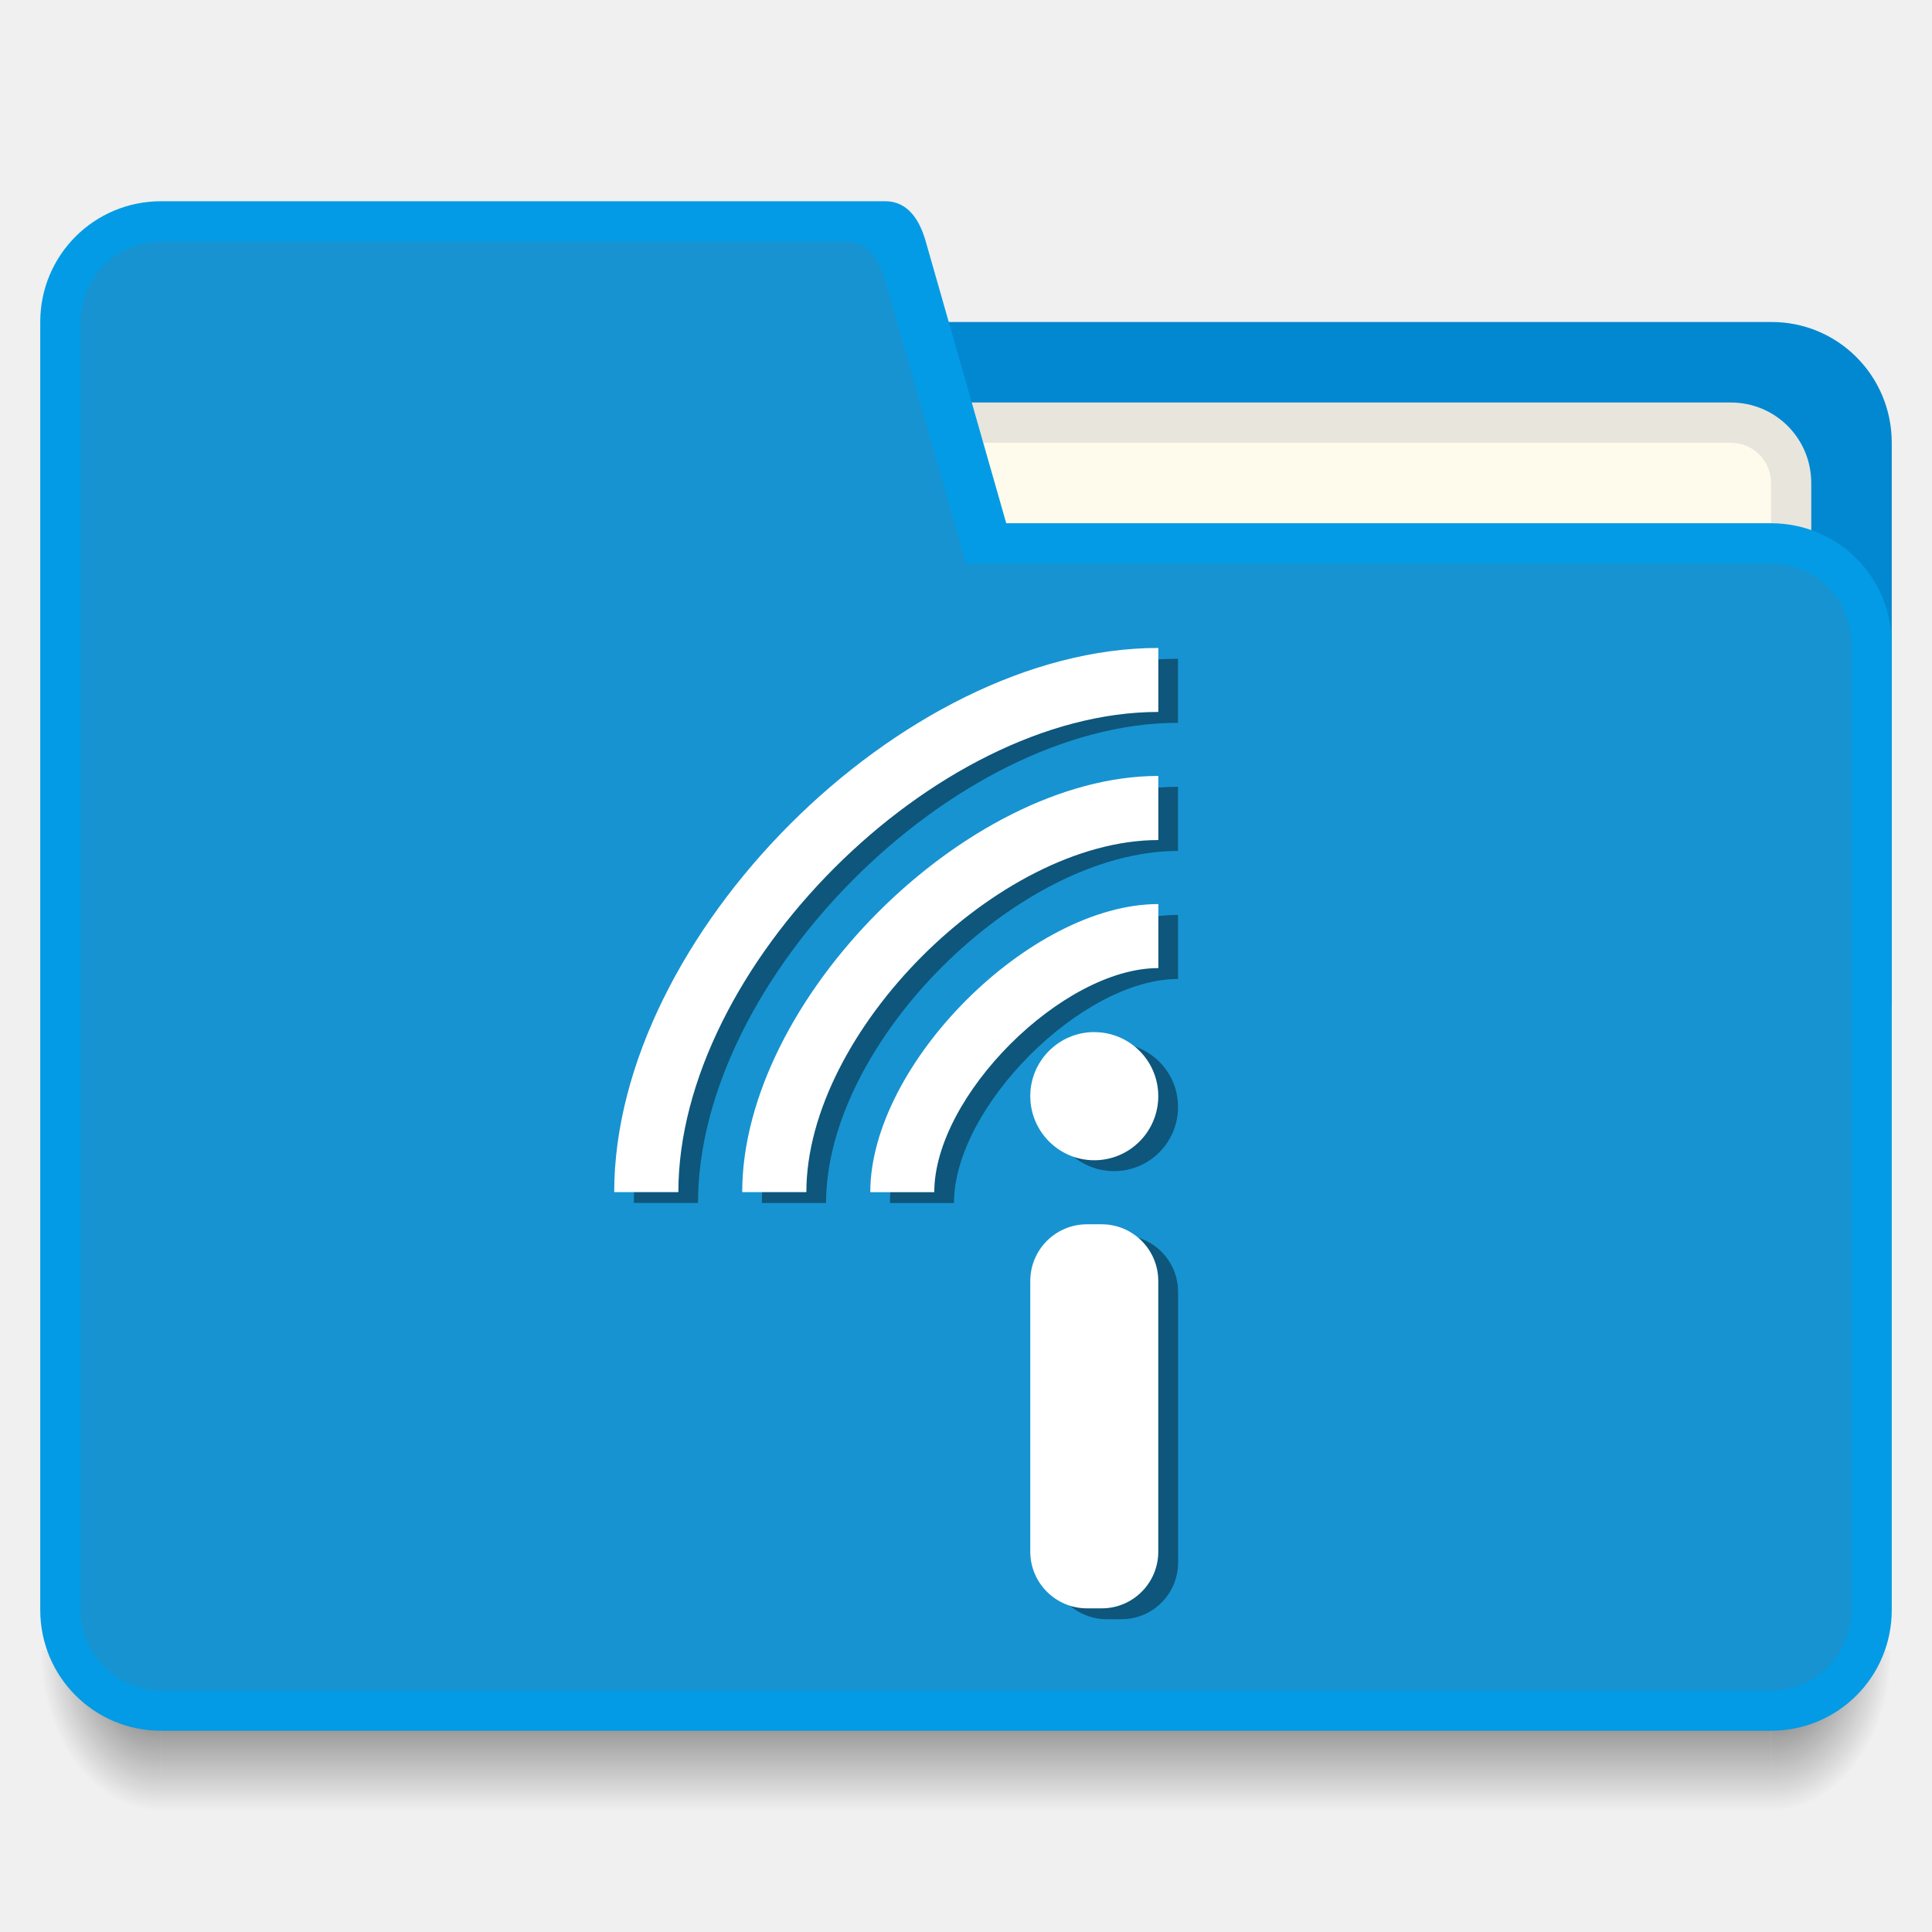
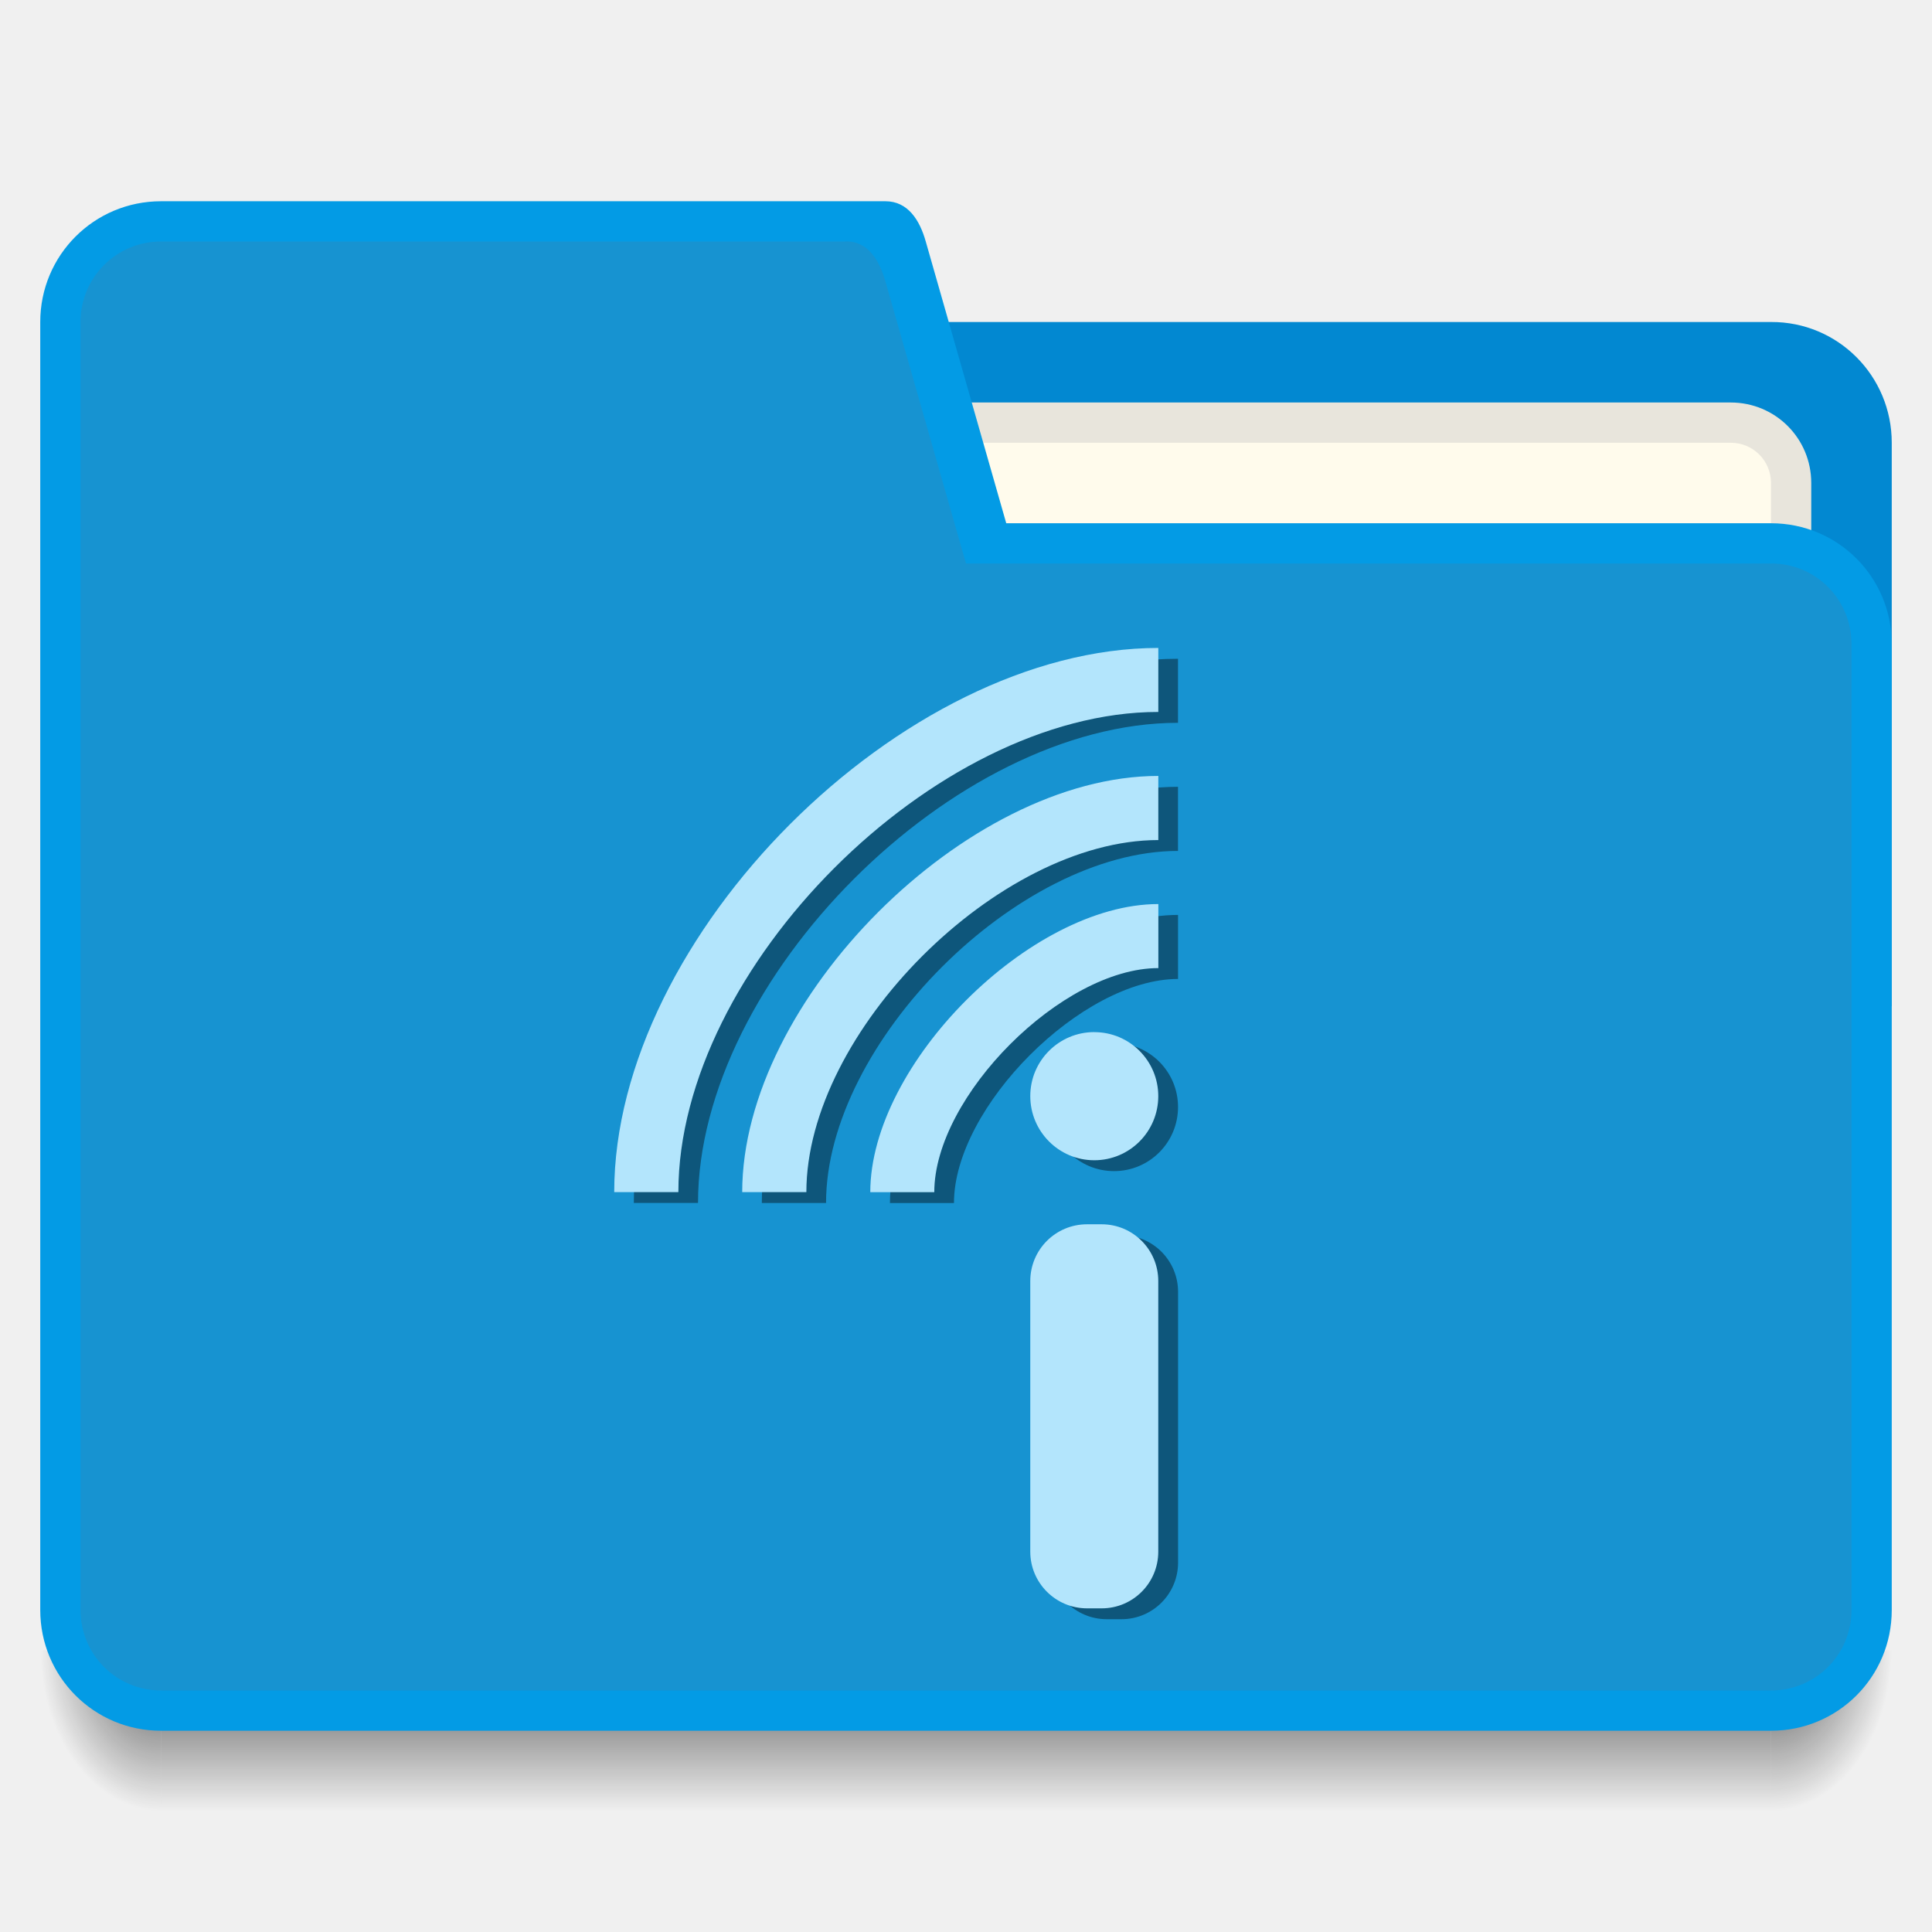
<svg xmlns="http://www.w3.org/2000/svg" xmlns:xlink="http://www.w3.org/1999/xlink" width="48" height="48">
  <defs>
    <linearGradient id="a">
      <stop offset="0" />
      <stop offset="1" stop-opacity="0" />
    </linearGradient>
    <linearGradient gradientUnits="userSpaceOnUse" y2="46" x2="24" y1="42" x1="24" id="c" xlink:href="#a" gradientTransform="translate(392.57 490.798)" />
    <radialGradient gradientUnits="userSpaceOnUse" gradientTransform="matrix(0 2.66667 -2 0 521.572 415.465)" r="1.5" fy="42.5" fx="44" cy="42.5" cx="44" id="b" xlink:href="#a" />
    <radialGradient gradientUnits="userSpaceOnUse" gradientTransform="matrix(-2 0 0 -2.66667 404.57 646.13)" r="1.5" fy="42.5" fx="4" cy="42.5" cx="4" id="d" xlink:href="#a" />
  </defs>
  <path fill="#039be5" d="M-7 13.002h5v-5h-5z" />
  <path fill="#1793d1" d="M-7 5.002h5v-5h-5z" />
  <path fill="#0288d1" d="M-7 16.002h5v5h-5z" />
  <path d="M436.57 532.798v4h1c1.11 0 2-.892 2-2v-2h-3z" opacity=".7" fill="url(#b)" transform="translate(-392.57 -491.798)" />
  <path d="M396.57 532.798v4h40v-4h-40z" opacity=".7" fill="url(#c)" transform="translate(-392.57 -491.798)" />
  <path d="M393.57 532.798v2c0 1.108.893 2 2 2h1v-4h-3z" opacity=".7" fill="url(#d)" transform="translate(-392.57 -491.798)" />
  <path fill="#fffbec" d="M-15 .002h5v5h-5z" />
  <path fill="#e8e5dc" d="M-15 8.002h5v5h-5z" />
  <path d="M15 8v17h32V11c0-1.662-1.337-3.008-3-3H18z" fill="#0288d1" />
  <path d="M21 10h22c1.11 0 2 .892 2 2v3c0 1.108-.89 2-2 2H21c-1.107 0-2-.892-2-2v-3c0-1.108.893-2 2-2z" fill="#e8e5dc" />
  <path d="M21 11h22c.555 0 1 .446 1 1v4c0 .554-.445 1-1 1H21c-.553 0-1-.446-1-1v-4c0-.554.447-1 1-1z" fill="#fffbec" />
  <path d="M4 5C2.34 5 1 6.338 1 8v32c0 1.662 1.34 3 3 3h40c1.663 0 3-1.338 3-3V16c0-1.662-1.337-3-3-3H25l-2-7c-.15-.533-.445-1-1-1h-3z" fill="#039be5" />
  <path d="M4 6c-1.107 0-2 .893-2 2v32c0 1.108.893 2 2 2h40c1.11 0 2-.892 2-2V16c0-1.107-.89-2.005-2-2H24l-2-7c-.15-.532-.445-1.027-1-1h-2z" fill="#1793d1" />
  <path d="M29.267 16.367c-6.362 0-13.52 7.158-13.52 13.52h1.59l.005-.002c0-5.564 6.358-11.927 11.925-11.927v-1.59m0 3.18c-4.772 0-10.34 5.57-10.34 10.34h1.593l.003-.002c0-3.977 4.768-8.745 8.744-8.745v-1.59m0 3.18c-3.18 0-7.156 3.977-7.156 7.158h1.59c0-2.386 3.18-5.567 5.567-5.567v-1.59m-1.59 3.18c-.88 0-1.59.713-1.59 1.59 0 .88.71 1.594 1.59 1.594.88 0 1.59-.714 1.59-1.593 0-.877-.71-1.59-1.59-1.59m-.18 4.774c-.78 0-1.41.63-1.41 1.41v6.724c0 .777.63 1.408 1.41 1.408h.364c.778 0 1.407-.63 1.407-1.408v-6.724c0-.78-.63-1.41-1.406-1.41z" fill-opacity=".412" />
-   <path d="M28.78 16.098c-6.364 0-13.52 7.157-13.52 13.52h1.59l.004-.003c0-5.564 6.358-11.927 11.924-11.927v-1.59m0 3.18c-4.77 0-10.338 5.57-10.338 10.34h1.592l.002-.002c0-3.977 4.768-8.745 8.744-8.745v-1.59m0 3.18c-3.18 0-7.156 3.977-7.156 7.158h1.59c0-2.386 3.18-5.567 5.567-5.567v-1.59m-1.592 3.18c-.878 0-1.59.713-1.59 1.59 0 .88.712 1.594 1.59 1.594.88 0 1.59-.714 1.59-1.593 0-.877-.71-1.59-1.59-1.59m-.18 4.774c-.78 0-1.41.63-1.41 1.41v6.724c0 .777.632 1.408 1.41 1.408h.364c.777 0 1.406-.63 1.406-1.408v-6.724c0-.78-.63-1.41-1.406-1.41z" fill="#ffffff" />
+   <path d="M28.78 16.098c-6.364 0-13.52 7.157-13.52 13.52h1.59l.004-.003c0-5.564 6.358-11.927 11.924-11.927v-1.59m0 3.18c-4.77 0-10.338 5.57-10.338 10.34h1.592l.002-.002c0-3.977 4.768-8.745 8.744-8.745v-1.59m0 3.18c-3.18 0-7.156 3.977-7.156 7.158h1.59c0-2.386 3.18-5.567 5.567-5.567v-1.59m-1.592 3.18c-.878 0-1.59.713-1.59 1.59 0 .88.712 1.594 1.59 1.594.88 0 1.59-.714 1.59-1.593 0-.877-.71-1.59-1.59-1.59m-.18 4.774c-.78 0-1.41.63-1.41 1.41v6.724c0 .777.632 1.408 1.41 1.408h.364c.777 0 1.406-.63 1.406-1.408v-6.724c0-.78-.63-1.41-1.406-1.41z" fill="#b3e5fc" />
</svg>
